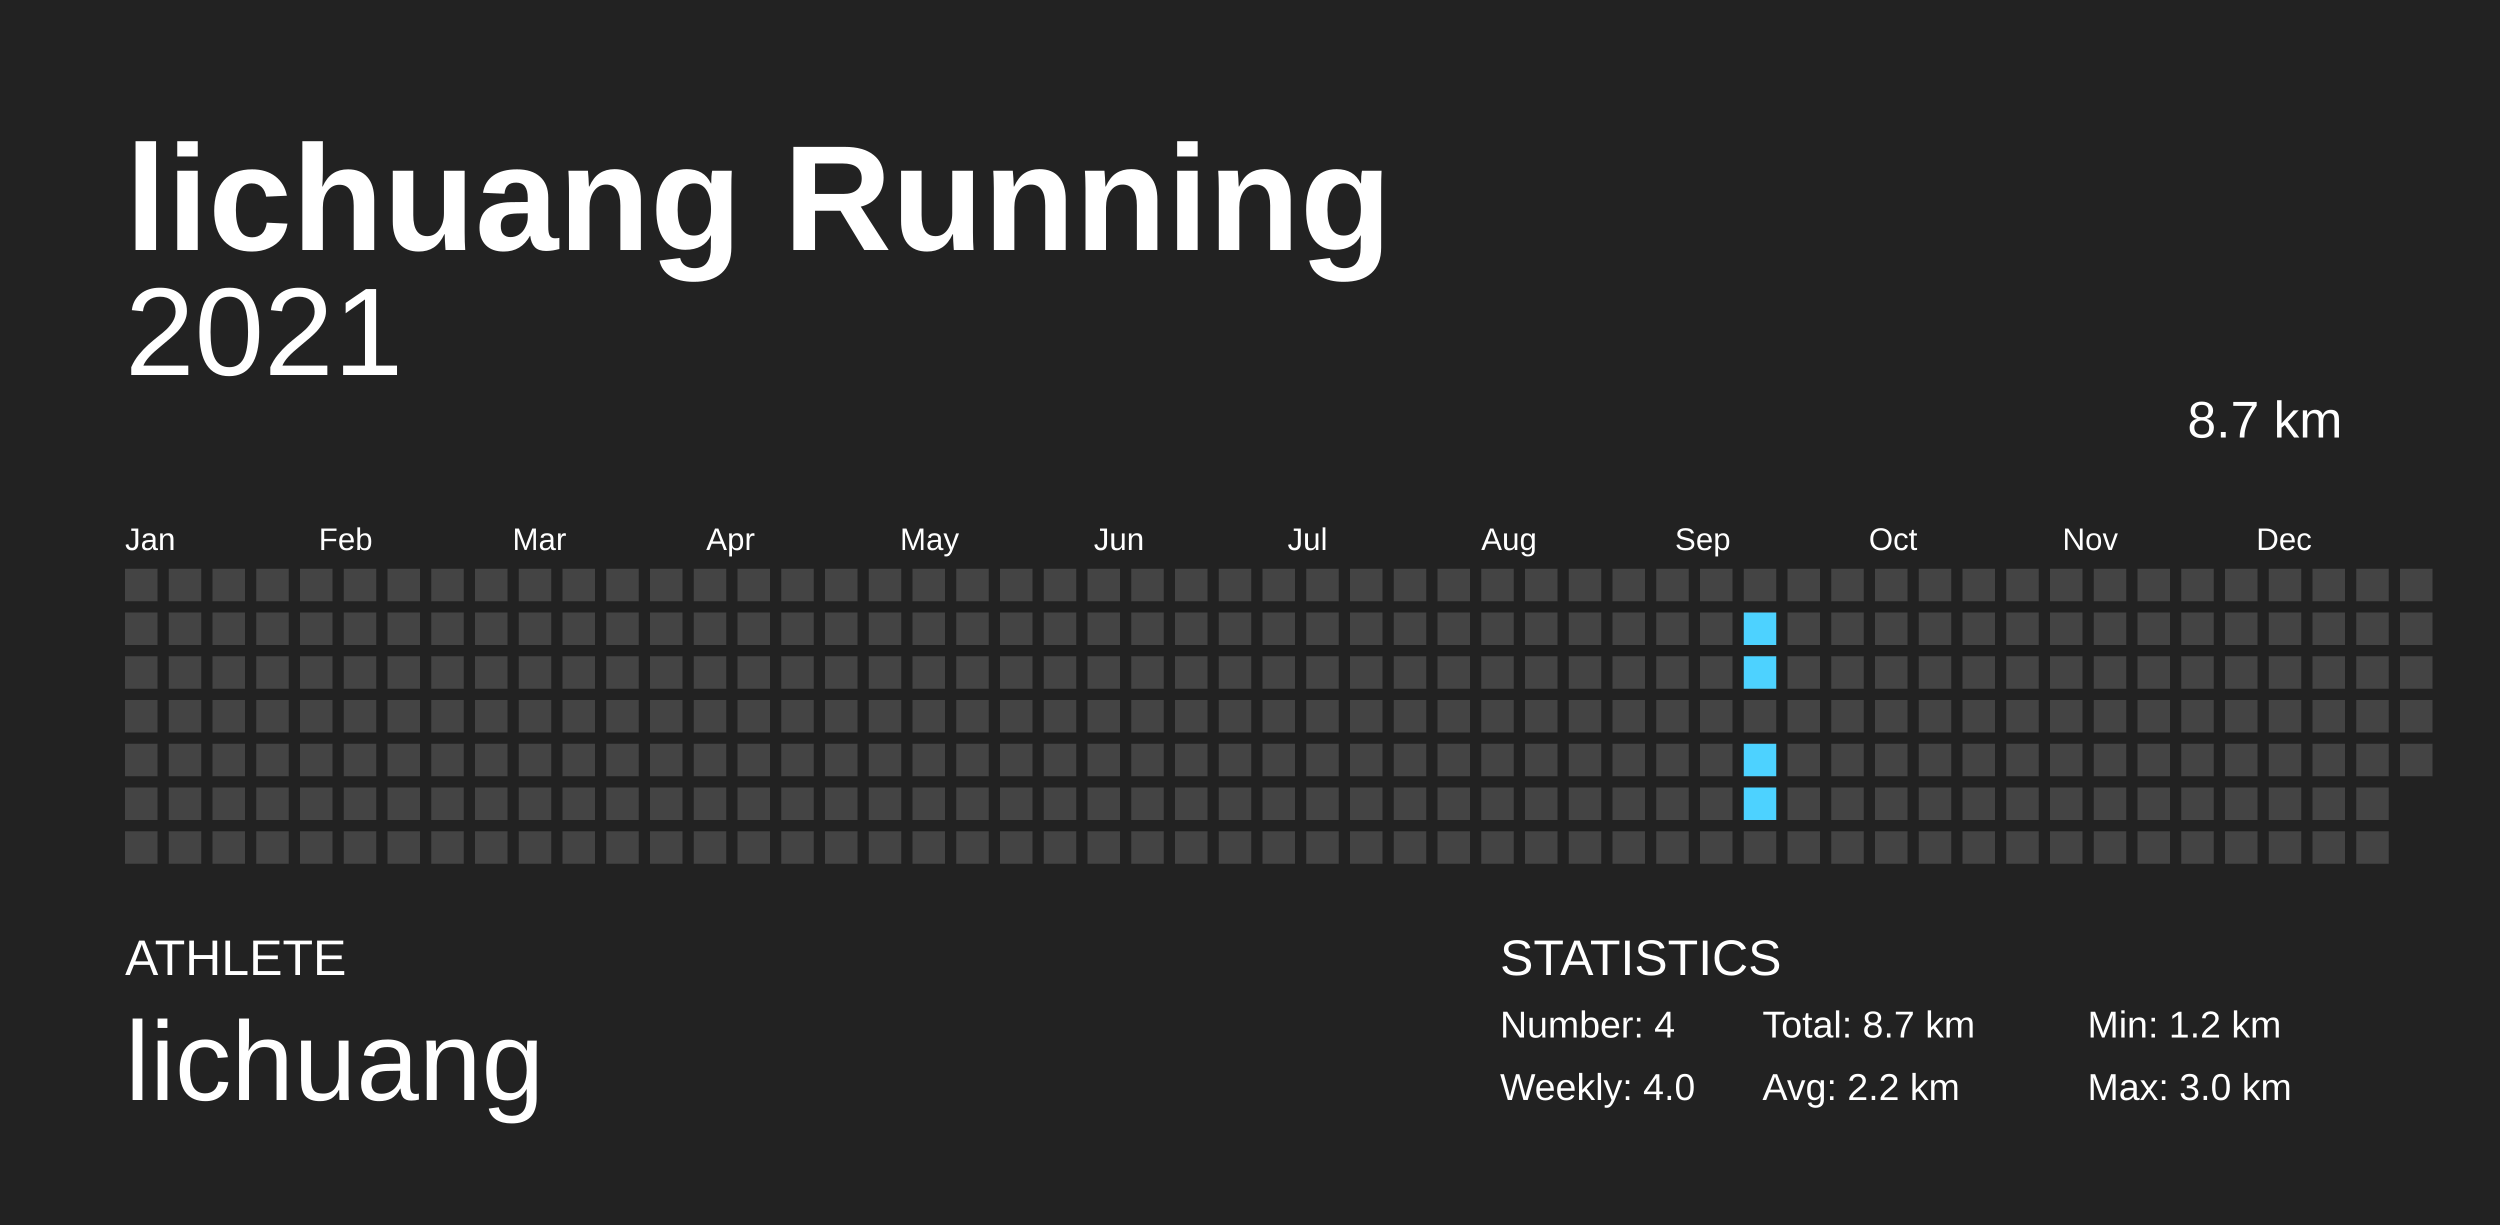
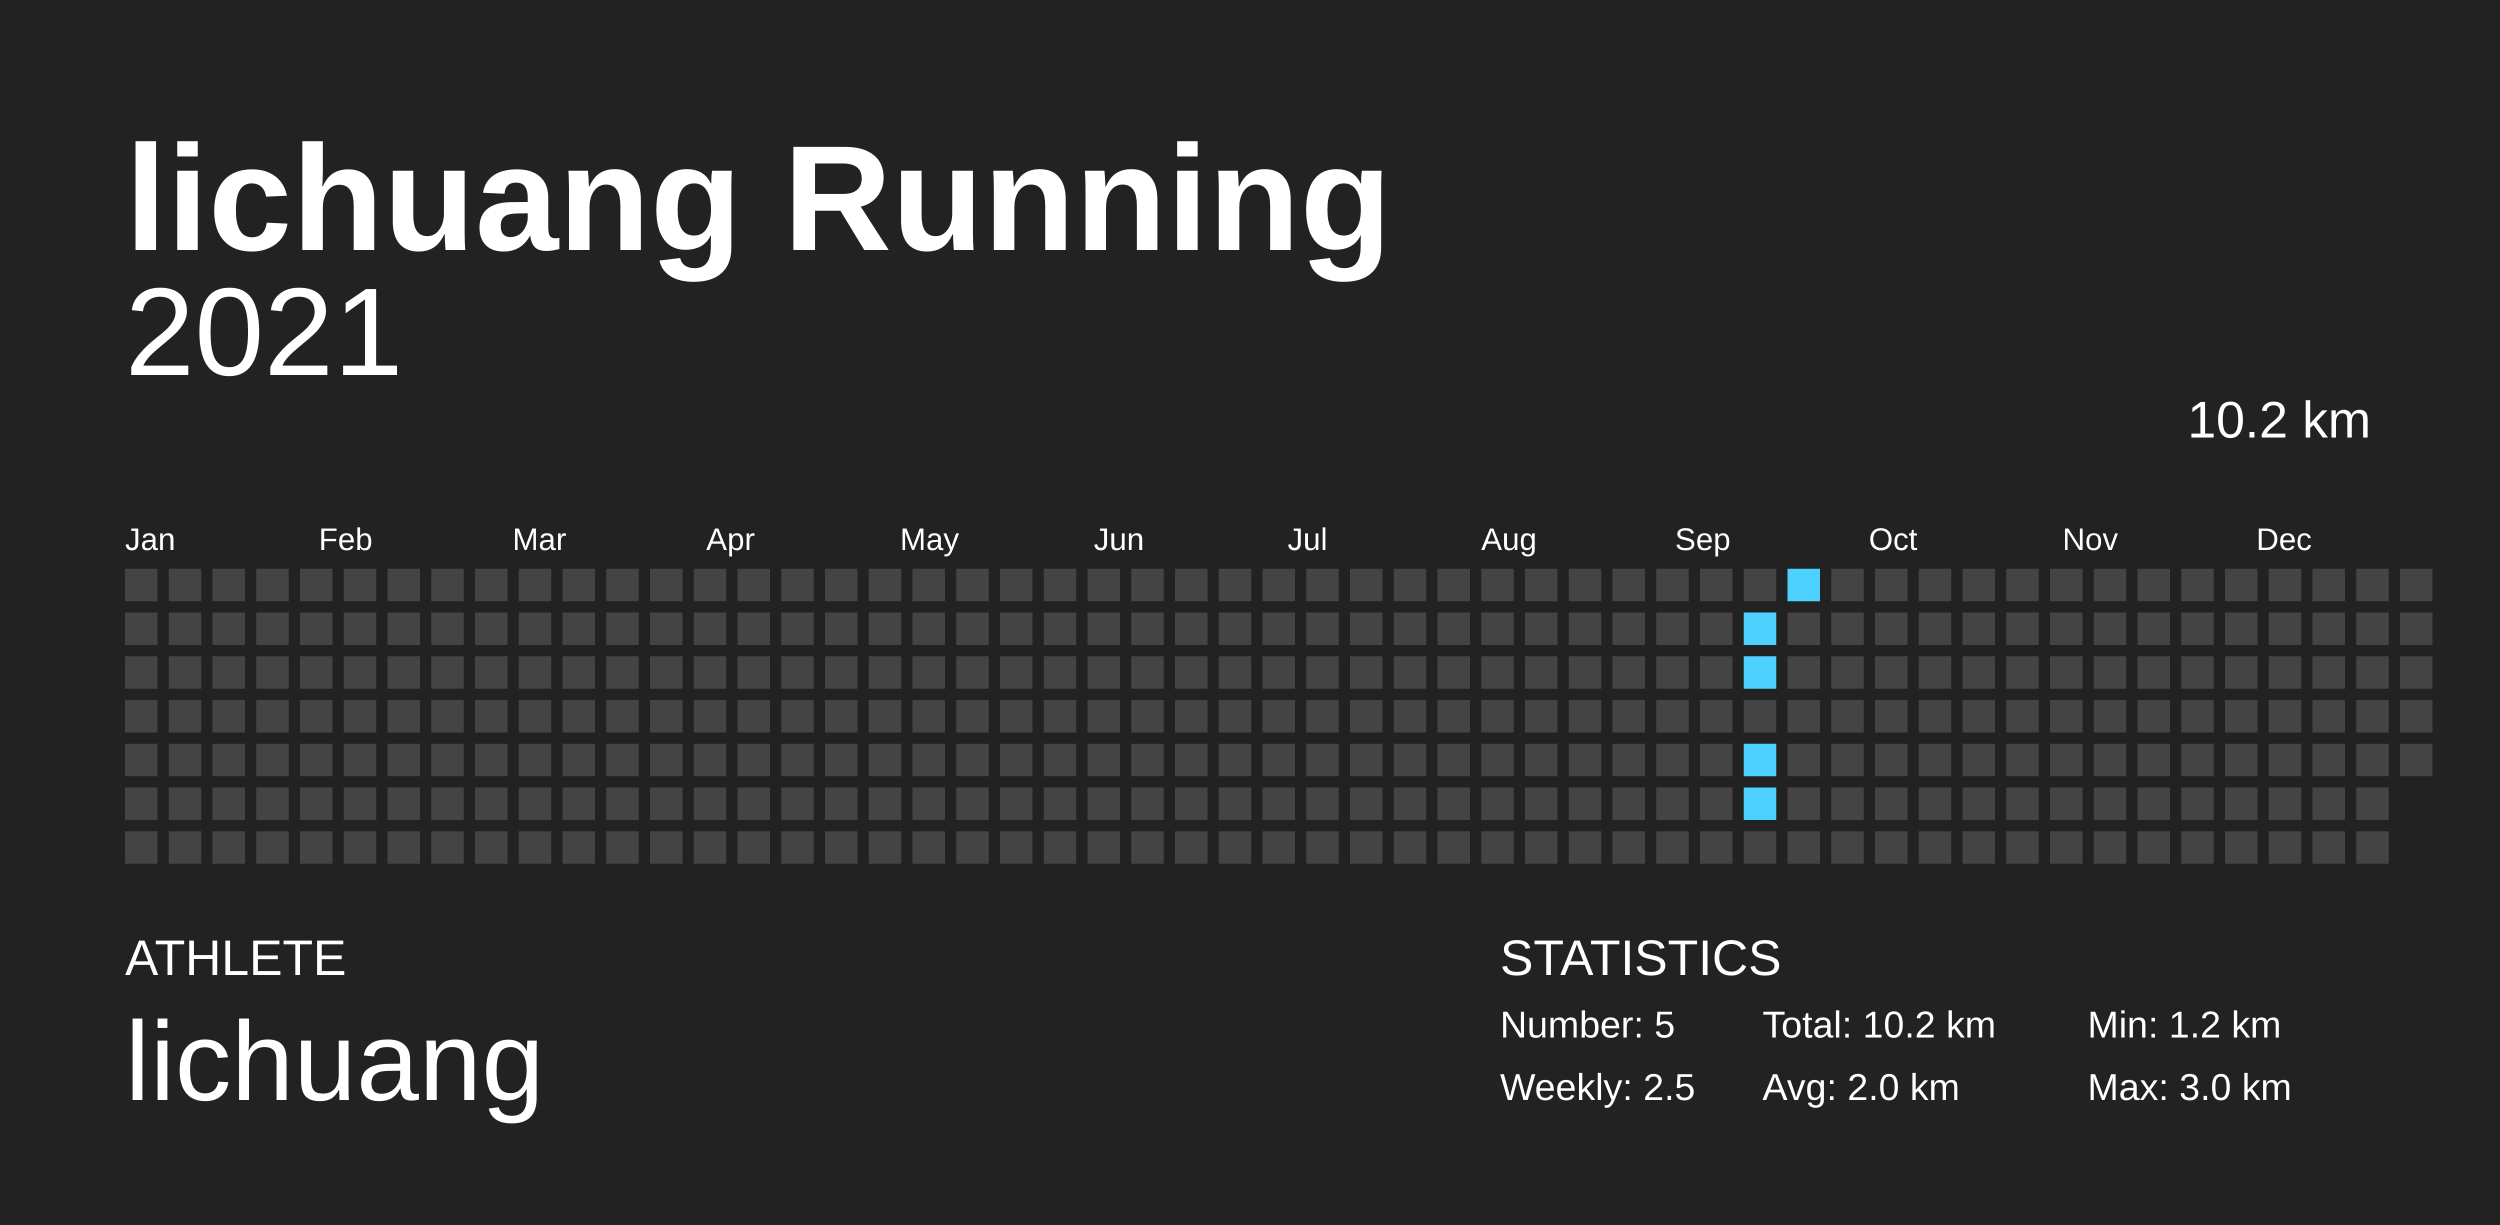
<svg xmlns="http://www.w3.org/2000/svg" baseProfile="full" height="98mm" version="1.1" viewBox="0,0,200,98" width="200mm">
  <defs />
  <rect fill="#222222" height="98" width="200" x="0" y="0" />
  <text fill="#FFFFFF" style="font-size:12px; font-family:Arial; font-weight:bold;" x="10" y="20">lichuang Running</text>
  <text fill="#FFFFFF" style="font-size:4px; font-family:Arial" x="10" y="78">ATHLETE</text>
  <text fill="#FFFFFF" style="font-size:9px; font-family:Arial" x="10" y="88">lichuang</text>
  <text fill="#FFFFFF" style="font-size:4px; font-family:Arial" x="120" y="78">STATISTICS</text>
-   <text fill="#FFFFFF" style="font-size:3px; font-family:Arial" x="120" y="83">Number: 4</text>
-   <text fill="#FFFFFF" style="font-size:3px; font-family:Arial" x="120" y="88">Weekly: 4.0</text>
-   <text fill="#FFFFFF" style="font-size:3px; font-family:Arial" x="141" y="83">Total: 8.7 km</text>
-   <text fill="#FFFFFF" style="font-size:3px; font-family:Arial" x="141" y="88">Avg: 2.2 km</text>
+   <text fill="#FFFFFF" style="font-size:3px; font-family:Arial" x="120" y="83">Number: 5</text>
+   <text fill="#FFFFFF" style="font-size:3px; font-family:Arial" x="120" y="88">Weekly: 2.5</text>
+   <text fill="#FFFFFF" style="font-size:3px; font-family:Arial" x="141" y="83">Total: 10.2 km</text>
+   <text fill="#FFFFFF" style="font-size:3px; font-family:Arial" x="141" y="88">Avg: 2.0 km</text>
  <text fill="#FFFFFF" style="font-size:3px; font-family:Arial" x="167" y="83">Min: 1.2 km</text>
  <text fill="#FFFFFF" style="font-size:3px; font-family:Arial" x="167" y="88">Max: 3.0 km</text>
  <text alignment-baseline="hanging" fill="#FFFFFF" style="font-size:10.0px; font-family:Arial;" x="10" y="30">2021</text>
-   <text alignment-baseline="hanging" fill="#FFFFFF" style="font-size:4.125px; font-family:Arial;" x="175" y="35">8.7 km</text>
+   <text alignment-baseline="hanging" fill="#FFFFFF" style="font-size:4.125px; font-family:Arial;" x="175" y="35">10.2 km</text>
  <text fill="#FFFFFF" style="font-size:2.5px; font-family:Arial" x="10.0" y="44">Jan</text>
  <text fill="#FFFFFF" style="font-size:2.5px; font-family:Arial" x="25.5" y="44">Feb</text>
  <text fill="#FFFFFF" style="font-size:2.5px; font-family:Arial" x="41.0" y="44">Mar</text>
  <text fill="#FFFFFF" style="font-size:2.5px; font-family:Arial" x="56.5" y="44">Apr</text>
  <text fill="#FFFFFF" style="font-size:2.5px; font-family:Arial" x="72.0" y="44">May</text>
  <text fill="#FFFFFF" style="font-size:2.5px; font-family:Arial" x="87.5" y="44">Jun</text>
  <text fill="#FFFFFF" style="font-size:2.5px; font-family:Arial" x="103.0" y="44">Jul</text>
  <text fill="#FFFFFF" style="font-size:2.5px; font-family:Arial" x="118.5" y="44">Aug</text>
  <text fill="#FFFFFF" style="font-size:2.5px; font-family:Arial" x="134.0" y="44">Sep</text>
  <text fill="#FFFFFF" style="font-size:2.5px; font-family:Arial" x="149.5" y="44">Oct</text>
  <text fill="#FFFFFF" style="font-size:2.5px; font-family:Arial" x="165.0" y="44">Nov</text>
  <text fill="#FFFFFF" style="font-size:2.5px; font-family:Arial" x="180.5" y="44">Dec</text>
  <rect fill="#444444" height="2.6" width="2.6" x="10.0" y="45.5" />
  <rect fill="#444444" height="2.6" width="2.6" x="10.0" y="49.0" />
  <rect fill="#444444" height="2.6" width="2.6" x="10.0" y="52.5" />
  <rect fill="#444444" height="2.6" width="2.6" x="10.0" y="56.0" />
  <rect fill="#444444" height="2.6" width="2.6" x="10.0" y="59.5" />
  <rect fill="#444444" height="2.6" width="2.6" x="10.0" y="63.0" />
  <rect fill="#444444" height="2.6" width="2.6" x="10.0" y="66.5" />
  <rect fill="#444444" height="2.6" width="2.6" x="13.5" y="45.5" />
  <rect fill="#444444" height="2.6" width="2.6" x="13.5" y="49.0" />
  <rect fill="#444444" height="2.6" width="2.6" x="13.5" y="52.5" />
  <rect fill="#444444" height="2.6" width="2.6" x="13.5" y="56.0" />
  <rect fill="#444444" height="2.6" width="2.6" x="13.5" y="59.5" />
  <rect fill="#444444" height="2.6" width="2.6" x="13.5" y="63.0" />
  <rect fill="#444444" height="2.6" width="2.6" x="13.5" y="66.5" />
  <rect fill="#444444" height="2.6" width="2.6" x="17.0" y="45.5" />
  <rect fill="#444444" height="2.6" width="2.6" x="17.0" y="49.0" />
  <rect fill="#444444" height="2.6" width="2.6" x="17.0" y="52.5" />
  <rect fill="#444444" height="2.6" width="2.6" x="17.0" y="56.0" />
  <rect fill="#444444" height="2.6" width="2.6" x="17.0" y="59.5" />
  <rect fill="#444444" height="2.6" width="2.6" x="17.0" y="63.0" />
  <rect fill="#444444" height="2.6" width="2.6" x="17.0" y="66.5" />
  <rect fill="#444444" height="2.6" width="2.6" x="20.5" y="45.5" />
  <rect fill="#444444" height="2.6" width="2.6" x="20.5" y="49.0" />
  <rect fill="#444444" height="2.6" width="2.6" x="20.5" y="52.5" />
  <rect fill="#444444" height="2.6" width="2.6" x="20.5" y="56.0" />
  <rect fill="#444444" height="2.6" width="2.6" x="20.5" y="59.5" />
  <rect fill="#444444" height="2.6" width="2.6" x="20.5" y="63.0" />
  <rect fill="#444444" height="2.6" width="2.6" x="20.5" y="66.5" />
  <rect fill="#444444" height="2.6" width="2.6" x="24.0" y="45.5" />
  <rect fill="#444444" height="2.6" width="2.6" x="24.0" y="49.0" />
  <rect fill="#444444" height="2.6" width="2.6" x="24.0" y="52.5" />
  <rect fill="#444444" height="2.6" width="2.6" x="24.0" y="56.0" />
  <rect fill="#444444" height="2.6" width="2.6" x="24.0" y="59.5" />
  <rect fill="#444444" height="2.6" width="2.6" x="24.0" y="63.0" />
  <rect fill="#444444" height="2.6" width="2.6" x="24.0" y="66.5" />
  <rect fill="#444444" height="2.6" width="2.6" x="27.5" y="45.5" />
  <rect fill="#444444" height="2.6" width="2.6" x="27.5" y="49.0" />
  <rect fill="#444444" height="2.6" width="2.6" x="27.5" y="52.5" />
  <rect fill="#444444" height="2.6" width="2.6" x="27.5" y="56.0" />
  <rect fill="#444444" height="2.6" width="2.6" x="27.5" y="59.5" />
  <rect fill="#444444" height="2.6" width="2.6" x="27.5" y="63.0" />
  <rect fill="#444444" height="2.6" width="2.6" x="27.5" y="66.5" />
  <rect fill="#444444" height="2.6" width="2.6" x="31.0" y="45.5" />
  <rect fill="#444444" height="2.6" width="2.6" x="31.0" y="49.0" />
  <rect fill="#444444" height="2.6" width="2.6" x="31.0" y="52.5" />
  <rect fill="#444444" height="2.6" width="2.6" x="31.0" y="56.0" />
  <rect fill="#444444" height="2.6" width="2.6" x="31.0" y="59.5" />
  <rect fill="#444444" height="2.6" width="2.6" x="31.0" y="63.0" />
  <rect fill="#444444" height="2.6" width="2.6" x="31.0" y="66.5" />
  <rect fill="#444444" height="2.6" width="2.6" x="34.5" y="45.5" />
  <rect fill="#444444" height="2.6" width="2.6" x="34.5" y="49.0" />
  <rect fill="#444444" height="2.6" width="2.6" x="34.5" y="52.5" />
  <rect fill="#444444" height="2.6" width="2.6" x="34.5" y="56.0" />
  <rect fill="#444444" height="2.6" width="2.6" x="34.5" y="59.5" />
  <rect fill="#444444" height="2.6" width="2.6" x="34.5" y="63.0" />
  <rect fill="#444444" height="2.6" width="2.6" x="34.5" y="66.5" />
  <rect fill="#444444" height="2.6" width="2.6" x="38.0" y="45.5" />
  <rect fill="#444444" height="2.6" width="2.6" x="38.0" y="49.0" />
  <rect fill="#444444" height="2.6" width="2.6" x="38.0" y="52.5" />
  <rect fill="#444444" height="2.6" width="2.6" x="38.0" y="56.0" />
  <rect fill="#444444" height="2.6" width="2.6" x="38.0" y="59.5" />
  <rect fill="#444444" height="2.6" width="2.6" x="38.0" y="63.0" />
  <rect fill="#444444" height="2.6" width="2.6" x="38.0" y="66.5" />
  <rect fill="#444444" height="2.6" width="2.6" x="41.5" y="45.5" />
  <rect fill="#444444" height="2.6" width="2.6" x="41.5" y="49.0" />
  <rect fill="#444444" height="2.6" width="2.6" x="41.5" y="52.5" />
  <rect fill="#444444" height="2.6" width="2.6" x="41.5" y="56.0" />
  <rect fill="#444444" height="2.6" width="2.6" x="41.5" y="59.5" />
  <rect fill="#444444" height="2.6" width="2.6" x="41.5" y="63.0" />
  <rect fill="#444444" height="2.6" width="2.6" x="41.5" y="66.5" />
  <rect fill="#444444" height="2.6" width="2.6" x="45.0" y="45.5" />
  <rect fill="#444444" height="2.6" width="2.6" x="45.0" y="49.0" />
  <rect fill="#444444" height="2.6" width="2.6" x="45.0" y="52.5" />
  <rect fill="#444444" height="2.6" width="2.6" x="45.0" y="56.0" />
  <rect fill="#444444" height="2.6" width="2.6" x="45.0" y="59.5" />
  <rect fill="#444444" height="2.6" width="2.6" x="45.0" y="63.0" />
  <rect fill="#444444" height="2.6" width="2.6" x="45.0" y="66.5" />
  <rect fill="#444444" height="2.6" width="2.6" x="48.5" y="45.5" />
  <rect fill="#444444" height="2.6" width="2.6" x="48.5" y="49.0" />
  <rect fill="#444444" height="2.6" width="2.6" x="48.5" y="52.5" />
  <rect fill="#444444" height="2.6" width="2.6" x="48.5" y="56.0" />
  <rect fill="#444444" height="2.6" width="2.6" x="48.5" y="59.5" />
  <rect fill="#444444" height="2.6" width="2.6" x="48.5" y="63.0" />
  <rect fill="#444444" height="2.6" width="2.6" x="48.5" y="66.5" />
  <rect fill="#444444" height="2.6" width="2.6" x="52.0" y="45.5" />
  <rect fill="#444444" height="2.6" width="2.6" x="52.0" y="49.0" />
  <rect fill="#444444" height="2.6" width="2.6" x="52.0" y="52.5" />
  <rect fill="#444444" height="2.6" width="2.6" x="52.0" y="56.0" />
  <rect fill="#444444" height="2.6" width="2.6" x="52.0" y="59.5" />
  <rect fill="#444444" height="2.6" width="2.6" x="52.0" y="63.0" />
  <rect fill="#444444" height="2.6" width="2.6" x="52.0" y="66.5" />
  <rect fill="#444444" height="2.6" width="2.6" x="55.5" y="45.5" />
  <rect fill="#444444" height="2.6" width="2.6" x="55.5" y="49.0" />
  <rect fill="#444444" height="2.6" width="2.6" x="55.5" y="52.5" />
  <rect fill="#444444" height="2.6" width="2.6" x="55.5" y="56.0" />
  <rect fill="#444444" height="2.6" width="2.6" x="55.5" y="59.5" />
  <rect fill="#444444" height="2.6" width="2.6" x="55.5" y="63.0" />
  <rect fill="#444444" height="2.6" width="2.6" x="55.5" y="66.5" />
  <rect fill="#444444" height="2.6" width="2.6" x="59.0" y="45.5" />
  <rect fill="#444444" height="2.6" width="2.6" x="59.0" y="49.0" />
  <rect fill="#444444" height="2.6" width="2.6" x="59.0" y="52.5" />
  <rect fill="#444444" height="2.6" width="2.6" x="59.0" y="56.0" />
  <rect fill="#444444" height="2.6" width="2.6" x="59.0" y="59.5" />
  <rect fill="#444444" height="2.6" width="2.6" x="59.0" y="63.0" />
  <rect fill="#444444" height="2.6" width="2.6" x="59.0" y="66.5" />
  <rect fill="#444444" height="2.6" width="2.6" x="62.5" y="45.5" />
  <rect fill="#444444" height="2.6" width="2.6" x="62.5" y="49.0" />
  <rect fill="#444444" height="2.6" width="2.6" x="62.5" y="52.5" />
  <rect fill="#444444" height="2.6" width="2.6" x="62.5" y="56.0" />
  <rect fill="#444444" height="2.6" width="2.6" x="62.5" y="59.5" />
  <rect fill="#444444" height="2.6" width="2.6" x="62.5" y="63.0" />
  <rect fill="#444444" height="2.6" width="2.6" x="62.5" y="66.5" />
  <rect fill="#444444" height="2.6" width="2.6" x="66.0" y="45.5" />
  <rect fill="#444444" height="2.6" width="2.6" x="66.0" y="49.0" />
  <rect fill="#444444" height="2.6" width="2.6" x="66.0" y="52.5" />
  <rect fill="#444444" height="2.6" width="2.6" x="66.0" y="56.0" />
  <rect fill="#444444" height="2.6" width="2.6" x="66.0" y="59.5" />
  <rect fill="#444444" height="2.6" width="2.6" x="66.0" y="63.0" />
  <rect fill="#444444" height="2.6" width="2.6" x="66.0" y="66.5" />
  <rect fill="#444444" height="2.6" width="2.6" x="69.5" y="45.5" />
  <rect fill="#444444" height="2.6" width="2.6" x="69.5" y="49.0" />
  <rect fill="#444444" height="2.6" width="2.6" x="69.5" y="52.5" />
  <rect fill="#444444" height="2.6" width="2.6" x="69.5" y="56.0" />
  <rect fill="#444444" height="2.6" width="2.6" x="69.5" y="59.5" />
  <rect fill="#444444" height="2.6" width="2.6" x="69.5" y="63.0" />
  <rect fill="#444444" height="2.6" width="2.6" x="69.5" y="66.5" />
  <rect fill="#444444" height="2.6" width="2.6" x="73.0" y="45.5" />
  <rect fill="#444444" height="2.6" width="2.6" x="73.0" y="49.0" />
  <rect fill="#444444" height="2.6" width="2.6" x="73.0" y="52.5" />
  <rect fill="#444444" height="2.6" width="2.6" x="73.0" y="56.0" />
  <rect fill="#444444" height="2.6" width="2.6" x="73.0" y="59.5" />
  <rect fill="#444444" height="2.6" width="2.6" x="73.0" y="63.0" />
  <rect fill="#444444" height="2.6" width="2.6" x="73.0" y="66.5" />
  <rect fill="#444444" height="2.6" width="2.6" x="76.5" y="45.5" />
  <rect fill="#444444" height="2.6" width="2.6" x="76.5" y="49.0" />
  <rect fill="#444444" height="2.6" width="2.6" x="76.5" y="52.5" />
  <rect fill="#444444" height="2.6" width="2.6" x="76.5" y="56.0" />
  <rect fill="#444444" height="2.6" width="2.6" x="76.5" y="59.5" />
  <rect fill="#444444" height="2.6" width="2.6" x="76.5" y="63.0" />
  <rect fill="#444444" height="2.6" width="2.6" x="76.5" y="66.5" />
  <rect fill="#444444" height="2.6" width="2.6" x="80.0" y="45.5" />
  <rect fill="#444444" height="2.6" width="2.6" x="80.0" y="49.0" />
  <rect fill="#444444" height="2.6" width="2.6" x="80.0" y="52.5" />
  <rect fill="#444444" height="2.6" width="2.6" x="80.0" y="56.0" />
  <rect fill="#444444" height="2.6" width="2.6" x="80.0" y="59.5" />
  <rect fill="#444444" height="2.6" width="2.6" x="80.0" y="63.0" />
  <rect fill="#444444" height="2.6" width="2.6" x="80.0" y="66.5" />
  <rect fill="#444444" height="2.6" width="2.6" x="83.5" y="45.5" />
  <rect fill="#444444" height="2.6" width="2.6" x="83.5" y="49.0" />
  <rect fill="#444444" height="2.6" width="2.6" x="83.5" y="52.5" />
  <rect fill="#444444" height="2.6" width="2.6" x="83.5" y="56.0" />
  <rect fill="#444444" height="2.6" width="2.6" x="83.5" y="59.5" />
  <rect fill="#444444" height="2.6" width="2.6" x="83.5" y="63.0" />
  <rect fill="#444444" height="2.6" width="2.6" x="83.5" y="66.5" />
  <rect fill="#444444" height="2.6" width="2.6" x="87.0" y="45.5" />
  <rect fill="#444444" height="2.6" width="2.6" x="87.0" y="49.0" />
  <rect fill="#444444" height="2.6" width="2.6" x="87.0" y="52.5" />
  <rect fill="#444444" height="2.6" width="2.6" x="87.0" y="56.0" />
  <rect fill="#444444" height="2.6" width="2.6" x="87.0" y="59.5" />
  <rect fill="#444444" height="2.6" width="2.6" x="87.0" y="63.0" />
  <rect fill="#444444" height="2.6" width="2.6" x="87.0" y="66.5" />
  <rect fill="#444444" height="2.6" width="2.6" x="90.5" y="45.5" />
  <rect fill="#444444" height="2.6" width="2.6" x="90.5" y="49.0" />
  <rect fill="#444444" height="2.6" width="2.6" x="90.5" y="52.5" />
  <rect fill="#444444" height="2.6" width="2.6" x="90.5" y="56.0" />
  <rect fill="#444444" height="2.6" width="2.6" x="90.5" y="59.5" />
  <rect fill="#444444" height="2.6" width="2.6" x="90.5" y="63.0" />
  <rect fill="#444444" height="2.6" width="2.6" x="90.5" y="66.5" />
  <rect fill="#444444" height="2.6" width="2.6" x="94.0" y="45.5" />
  <rect fill="#444444" height="2.6" width="2.6" x="94.0" y="49.0" />
  <rect fill="#444444" height="2.6" width="2.6" x="94.0" y="52.5" />
  <rect fill="#444444" height="2.6" width="2.6" x="94.0" y="56.0" />
  <rect fill="#444444" height="2.6" width="2.6" x="94.0" y="59.5" />
  <rect fill="#444444" height="2.6" width="2.6" x="94.0" y="63.0" />
  <rect fill="#444444" height="2.6" width="2.6" x="94.0" y="66.5" />
  <rect fill="#444444" height="2.6" width="2.6" x="97.5" y="45.5" />
  <rect fill="#444444" height="2.6" width="2.6" x="97.5" y="49.0" />
  <rect fill="#444444" height="2.6" width="2.6" x="97.5" y="52.5" />
  <rect fill="#444444" height="2.6" width="2.6" x="97.5" y="56.0" />
  <rect fill="#444444" height="2.6" width="2.6" x="97.5" y="59.5" />
  <rect fill="#444444" height="2.6" width="2.6" x="97.5" y="63.0" />
  <rect fill="#444444" height="2.6" width="2.6" x="97.5" y="66.5" />
  <rect fill="#444444" height="2.6" width="2.6" x="101.0" y="45.5" />
  <rect fill="#444444" height="2.6" width="2.6" x="101.0" y="49.0" />
  <rect fill="#444444" height="2.6" width="2.6" x="101.0" y="52.5" />
  <rect fill="#444444" height="2.6" width="2.6" x="101.0" y="56.0" />
  <rect fill="#444444" height="2.6" width="2.6" x="101.0" y="59.5" />
  <rect fill="#444444" height="2.6" width="2.6" x="101.0" y="63.0" />
  <rect fill="#444444" height="2.6" width="2.6" x="101.0" y="66.5" />
  <rect fill="#444444" height="2.6" width="2.6" x="104.5" y="45.5" />
  <rect fill="#444444" height="2.6" width="2.6" x="104.5" y="49.0" />
  <rect fill="#444444" height="2.6" width="2.6" x="104.5" y="52.5" />
  <rect fill="#444444" height="2.6" width="2.6" x="104.5" y="56.0" />
  <rect fill="#444444" height="2.6" width="2.6" x="104.5" y="59.5" />
  <rect fill="#444444" height="2.6" width="2.6" x="104.5" y="63.0" />
  <rect fill="#444444" height="2.6" width="2.6" x="104.5" y="66.5" />
  <rect fill="#444444" height="2.6" width="2.6" x="108.0" y="45.5" />
  <rect fill="#444444" height="2.6" width="2.6" x="108.0" y="49.0" />
  <rect fill="#444444" height="2.6" width="2.6" x="108.0" y="52.5" />
  <rect fill="#444444" height="2.6" width="2.6" x="108.0" y="56.0" />
  <rect fill="#444444" height="2.6" width="2.6" x="108.0" y="59.5" />
  <rect fill="#444444" height="2.6" width="2.6" x="108.0" y="63.0" />
  <rect fill="#444444" height="2.6" width="2.6" x="108.0" y="66.5" />
  <rect fill="#444444" height="2.6" width="2.6" x="111.5" y="45.5" />
  <rect fill="#444444" height="2.6" width="2.6" x="111.5" y="49.0" />
  <rect fill="#444444" height="2.6" width="2.6" x="111.5" y="52.5" />
  <rect fill="#444444" height="2.6" width="2.6" x="111.5" y="56.0" />
  <rect fill="#444444" height="2.6" width="2.6" x="111.5" y="59.5" />
  <rect fill="#444444" height="2.6" width="2.6" x="111.5" y="63.0" />
  <rect fill="#444444" height="2.6" width="2.6" x="111.5" y="66.5" />
  <rect fill="#444444" height="2.6" width="2.6" x="115.0" y="45.5" />
  <rect fill="#444444" height="2.6" width="2.6" x="115.0" y="49.0" />
  <rect fill="#444444" height="2.6" width="2.6" x="115.0" y="52.5" />
  <rect fill="#444444" height="2.6" width="2.6" x="115.0" y="56.0" />
  <rect fill="#444444" height="2.6" width="2.6" x="115.0" y="59.5" />
  <rect fill="#444444" height="2.6" width="2.6" x="115.0" y="63.0" />
  <rect fill="#444444" height="2.6" width="2.6" x="115.0" y="66.5" />
  <rect fill="#444444" height="2.6" width="2.6" x="118.5" y="45.5" />
  <rect fill="#444444" height="2.6" width="2.6" x="118.5" y="49.0" />
  <rect fill="#444444" height="2.6" width="2.6" x="118.5" y="52.5" />
  <rect fill="#444444" height="2.6" width="2.6" x="118.5" y="56.0" />
  <rect fill="#444444" height="2.6" width="2.6" x="118.5" y="59.5" />
  <rect fill="#444444" height="2.6" width="2.6" x="118.5" y="63.0" />
  <rect fill="#444444" height="2.6" width="2.6" x="118.5" y="66.5" />
  <rect fill="#444444" height="2.6" width="2.6" x="122.0" y="45.5" />
  <rect fill="#444444" height="2.6" width="2.6" x="122.0" y="49.0" />
  <rect fill="#444444" height="2.6" width="2.6" x="122.0" y="52.5" />
  <rect fill="#444444" height="2.6" width="2.6" x="122.0" y="56.0" />
  <rect fill="#444444" height="2.6" width="2.6" x="122.0" y="59.5" />
  <rect fill="#444444" height="2.6" width="2.6" x="122.0" y="63.0" />
  <rect fill="#444444" height="2.6" width="2.6" x="122.0" y="66.5" />
  <rect fill="#444444" height="2.6" width="2.6" x="125.5" y="45.5" />
  <rect fill="#444444" height="2.6" width="2.6" x="125.5" y="49.0" />
  <rect fill="#444444" height="2.6" width="2.6" x="125.5" y="52.5" />
  <rect fill="#444444" height="2.6" width="2.6" x="125.5" y="56.0" />
  <rect fill="#444444" height="2.6" width="2.6" x="125.5" y="59.5" />
  <rect fill="#444444" height="2.6" width="2.6" x="125.5" y="63.0" />
  <rect fill="#444444" height="2.6" width="2.6" x="125.5" y="66.5" />
  <rect fill="#444444" height="2.6" width="2.6" x="129.0" y="45.5" />
  <rect fill="#444444" height="2.6" width="2.6" x="129.0" y="49.0" />
  <rect fill="#444444" height="2.6" width="2.6" x="129.0" y="52.5" />
  <rect fill="#444444" height="2.6" width="2.6" x="129.0" y="56.0" />
  <rect fill="#444444" height="2.6" width="2.6" x="129.0" y="59.5" />
  <rect fill="#444444" height="2.6" width="2.6" x="129.0" y="63.0" />
  <rect fill="#444444" height="2.6" width="2.6" x="129.0" y="66.5" />
  <rect fill="#444444" height="2.6" width="2.6" x="132.5" y="45.5" />
  <rect fill="#444444" height="2.6" width="2.6" x="132.5" y="49.0" />
  <rect fill="#444444" height="2.6" width="2.6" x="132.5" y="52.5" />
  <rect fill="#444444" height="2.6" width="2.6" x="132.5" y="56.0" />
  <rect fill="#444444" height="2.6" width="2.6" x="132.5" y="59.5" />
  <rect fill="#444444" height="2.6" width="2.6" x="132.5" y="63.0" />
  <rect fill="#444444" height="2.6" width="2.6" x="132.5" y="66.5" />
  <rect fill="#444444" height="2.6" width="2.6" x="136.0" y="45.5" />
  <rect fill="#444444" height="2.6" width="2.6" x="136.0" y="49.0" />
  <rect fill="#444444" height="2.6" width="2.6" x="136.0" y="52.5" />
  <rect fill="#444444" height="2.6" width="2.6" x="136.0" y="56.0" />
  <rect fill="#444444" height="2.6" width="2.6" x="136.0" y="59.5" />
  <rect fill="#444444" height="2.6" width="2.6" x="136.0" y="63.0" />
  <rect fill="#444444" height="2.6" width="2.6" x="136.0" y="66.5" />
  <rect fill="#444444" height="2.6" width="2.6" x="139.5" y="45.5" />
  <rect fill="#4dd2ff" height="2.6" width="2.6" x="139.5" y="49.0" />
  <rect fill="#4dd2ff" height="2.6" width="2.6" x="139.5" y="52.5" />
  <rect fill="#444444" height="2.6" width="2.6" x="139.5" y="56.0" />
  <rect fill="#4dd2ff" height="2.6" width="2.6" x="139.5" y="59.5" />
  <rect fill="#4dd2ff" height="2.6" width="2.6" x="139.5" y="63.0" />
  <rect fill="#444444" height="2.6" width="2.6" x="139.5" y="66.5" />
-   <rect fill="#444444" height="2.6" width="2.6" x="143.0" y="45.5" />
+   <rect fill="#4dd2ff" height="2.6" width="2.6" x="143.0" y="45.5" />
  <rect fill="#444444" height="2.6" width="2.6" x="143.0" y="49.0" />
  <rect fill="#444444" height="2.6" width="2.6" x="143.0" y="52.5" />
  <rect fill="#444444" height="2.6" width="2.6" x="143.0" y="56.0" />
  <rect fill="#444444" height="2.6" width="2.6" x="143.0" y="59.5" />
  <rect fill="#444444" height="2.6" width="2.6" x="143.0" y="63.0" />
  <rect fill="#444444" height="2.6" width="2.6" x="143.0" y="66.5" />
  <rect fill="#444444" height="2.6" width="2.6" x="146.5" y="45.5" />
  <rect fill="#444444" height="2.6" width="2.6" x="146.5" y="49.0" />
  <rect fill="#444444" height="2.6" width="2.6" x="146.5" y="52.5" />
  <rect fill="#444444" height="2.6" width="2.6" x="146.5" y="56.0" />
  <rect fill="#444444" height="2.6" width="2.6" x="146.5" y="59.5" />
  <rect fill="#444444" height="2.6" width="2.6" x="146.5" y="63.0" />
  <rect fill="#444444" height="2.6" width="2.6" x="146.5" y="66.5" />
  <rect fill="#444444" height="2.6" width="2.6" x="150.0" y="45.5" />
  <rect fill="#444444" height="2.6" width="2.6" x="150.0" y="49.0" />
  <rect fill="#444444" height="2.6" width="2.6" x="150.0" y="52.5" />
  <rect fill="#444444" height="2.6" width="2.6" x="150.0" y="56.0" />
  <rect fill="#444444" height="2.6" width="2.6" x="150.0" y="59.5" />
  <rect fill="#444444" height="2.6" width="2.6" x="150.0" y="63.0" />
  <rect fill="#444444" height="2.6" width="2.6" x="150.0" y="66.5" />
  <rect fill="#444444" height="2.6" width="2.6" x="153.5" y="45.5" />
  <rect fill="#444444" height="2.6" width="2.6" x="153.5" y="49.0" />
  <rect fill="#444444" height="2.6" width="2.6" x="153.5" y="52.5" />
  <rect fill="#444444" height="2.6" width="2.6" x="153.5" y="56.0" />
  <rect fill="#444444" height="2.6" width="2.6" x="153.5" y="59.5" />
  <rect fill="#444444" height="2.6" width="2.6" x="153.5" y="63.0" />
  <rect fill="#444444" height="2.6" width="2.6" x="153.5" y="66.5" />
  <rect fill="#444444" height="2.6" width="2.6" x="157.0" y="45.5" />
  <rect fill="#444444" height="2.6" width="2.6" x="157.0" y="49.0" />
  <rect fill="#444444" height="2.6" width="2.6" x="157.0" y="52.5" />
  <rect fill="#444444" height="2.6" width="2.6" x="157.0" y="56.0" />
  <rect fill="#444444" height="2.6" width="2.6" x="157.0" y="59.5" />
  <rect fill="#444444" height="2.6" width="2.6" x="157.0" y="63.0" />
  <rect fill="#444444" height="2.6" width="2.6" x="157.0" y="66.5" />
  <rect fill="#444444" height="2.6" width="2.6" x="160.5" y="45.5" />
  <rect fill="#444444" height="2.6" width="2.6" x="160.5" y="49.0" />
  <rect fill="#444444" height="2.6" width="2.6" x="160.5" y="52.5" />
  <rect fill="#444444" height="2.6" width="2.6" x="160.5" y="56.0" />
  <rect fill="#444444" height="2.6" width="2.6" x="160.5" y="59.5" />
  <rect fill="#444444" height="2.6" width="2.6" x="160.5" y="63.0" />
  <rect fill="#444444" height="2.6" width="2.6" x="160.5" y="66.5" />
  <rect fill="#444444" height="2.6" width="2.6" x="164.0" y="45.5" />
  <rect fill="#444444" height="2.6" width="2.6" x="164.0" y="49.0" />
  <rect fill="#444444" height="2.6" width="2.6" x="164.0" y="52.5" />
  <rect fill="#444444" height="2.6" width="2.6" x="164.0" y="56.0" />
  <rect fill="#444444" height="2.6" width="2.6" x="164.0" y="59.5" />
  <rect fill="#444444" height="2.6" width="2.6" x="164.0" y="63.0" />
  <rect fill="#444444" height="2.6" width="2.6" x="164.0" y="66.5" />
  <rect fill="#444444" height="2.6" width="2.6" x="167.5" y="45.5" />
  <rect fill="#444444" height="2.6" width="2.6" x="167.5" y="49.0" />
  <rect fill="#444444" height="2.6" width="2.6" x="167.5" y="52.5" />
  <rect fill="#444444" height="2.6" width="2.6" x="167.5" y="56.0" />
  <rect fill="#444444" height="2.6" width="2.6" x="167.5" y="59.5" />
  <rect fill="#444444" height="2.6" width="2.6" x="167.5" y="63.0" />
  <rect fill="#444444" height="2.6" width="2.6" x="167.5" y="66.5" />
  <rect fill="#444444" height="2.6" width="2.6" x="171.0" y="45.5" />
  <rect fill="#444444" height="2.6" width="2.6" x="171.0" y="49.0" />
  <rect fill="#444444" height="2.6" width="2.6" x="171.0" y="52.5" />
  <rect fill="#444444" height="2.6" width="2.6" x="171.0" y="56.0" />
  <rect fill="#444444" height="2.6" width="2.6" x="171.0" y="59.5" />
  <rect fill="#444444" height="2.6" width="2.6" x="171.0" y="63.0" />
  <rect fill="#444444" height="2.6" width="2.6" x="171.0" y="66.5" />
  <rect fill="#444444" height="2.6" width="2.6" x="174.5" y="45.5" />
  <rect fill="#444444" height="2.6" width="2.6" x="174.5" y="49.0" />
  <rect fill="#444444" height="2.6" width="2.6" x="174.5" y="52.5" />
  <rect fill="#444444" height="2.6" width="2.6" x="174.5" y="56.0" />
  <rect fill="#444444" height="2.6" width="2.6" x="174.5" y="59.5" />
  <rect fill="#444444" height="2.6" width="2.6" x="174.5" y="63.0" />
  <rect fill="#444444" height="2.6" width="2.6" x="174.5" y="66.5" />
  <rect fill="#444444" height="2.6" width="2.6" x="178.0" y="45.5" />
  <rect fill="#444444" height="2.6" width="2.6" x="178.0" y="49.0" />
  <rect fill="#444444" height="2.6" width="2.6" x="178.0" y="52.5" />
  <rect fill="#444444" height="2.6" width="2.6" x="178.0" y="56.0" />
  <rect fill="#444444" height="2.6" width="2.6" x="178.0" y="59.5" />
  <rect fill="#444444" height="2.6" width="2.6" x="178.0" y="63.0" />
  <rect fill="#444444" height="2.6" width="2.6" x="178.0" y="66.5" />
  <rect fill="#444444" height="2.6" width="2.6" x="181.5" y="45.5" />
  <rect fill="#444444" height="2.6" width="2.6" x="181.5" y="49.0" />
  <rect fill="#444444" height="2.6" width="2.6" x="181.5" y="52.5" />
  <rect fill="#444444" height="2.6" width="2.6" x="181.5" y="56.0" />
  <rect fill="#444444" height="2.6" width="2.6" x="181.5" y="59.5" />
  <rect fill="#444444" height="2.6" width="2.6" x="181.5" y="63.0" />
  <rect fill="#444444" height="2.6" width="2.6" x="181.5" y="66.5" />
  <rect fill="#444444" height="2.6" width="2.6" x="185.0" y="45.5" />
  <rect fill="#444444" height="2.6" width="2.6" x="185.0" y="49.0" />
  <rect fill="#444444" height="2.6" width="2.6" x="185.0" y="52.5" />
  <rect fill="#444444" height="2.6" width="2.6" x="185.0" y="56.0" />
  <rect fill="#444444" height="2.6" width="2.6" x="185.0" y="59.5" />
  <rect fill="#444444" height="2.6" width="2.6" x="185.0" y="63.0" />
  <rect fill="#444444" height="2.6" width="2.6" x="185.0" y="66.5" />
  <rect fill="#444444" height="2.6" width="2.6" x="188.5" y="45.5" />
  <rect fill="#444444" height="2.6" width="2.6" x="188.5" y="49.0" />
  <rect fill="#444444" height="2.6" width="2.6" x="188.5" y="52.5" />
  <rect fill="#444444" height="2.6" width="2.6" x="188.5" y="56.0" />
  <rect fill="#444444" height="2.6" width="2.6" x="188.5" y="59.5" />
  <rect fill="#444444" height="2.6" width="2.6" x="188.5" y="63.0" />
  <rect fill="#444444" height="2.6" width="2.6" x="188.5" y="66.5" />
  <rect fill="#444444" height="2.6" width="2.6" x="192.0" y="45.5" />
  <rect fill="#444444" height="2.6" width="2.6" x="192.0" y="49.0" />
  <rect fill="#444444" height="2.6" width="2.6" x="192.0" y="52.5" />
  <rect fill="#444444" height="2.6" width="2.6" x="192.0" y="56.0" />
  <rect fill="#444444" height="2.6" width="2.6" x="192.0" y="59.5" />
</svg>
